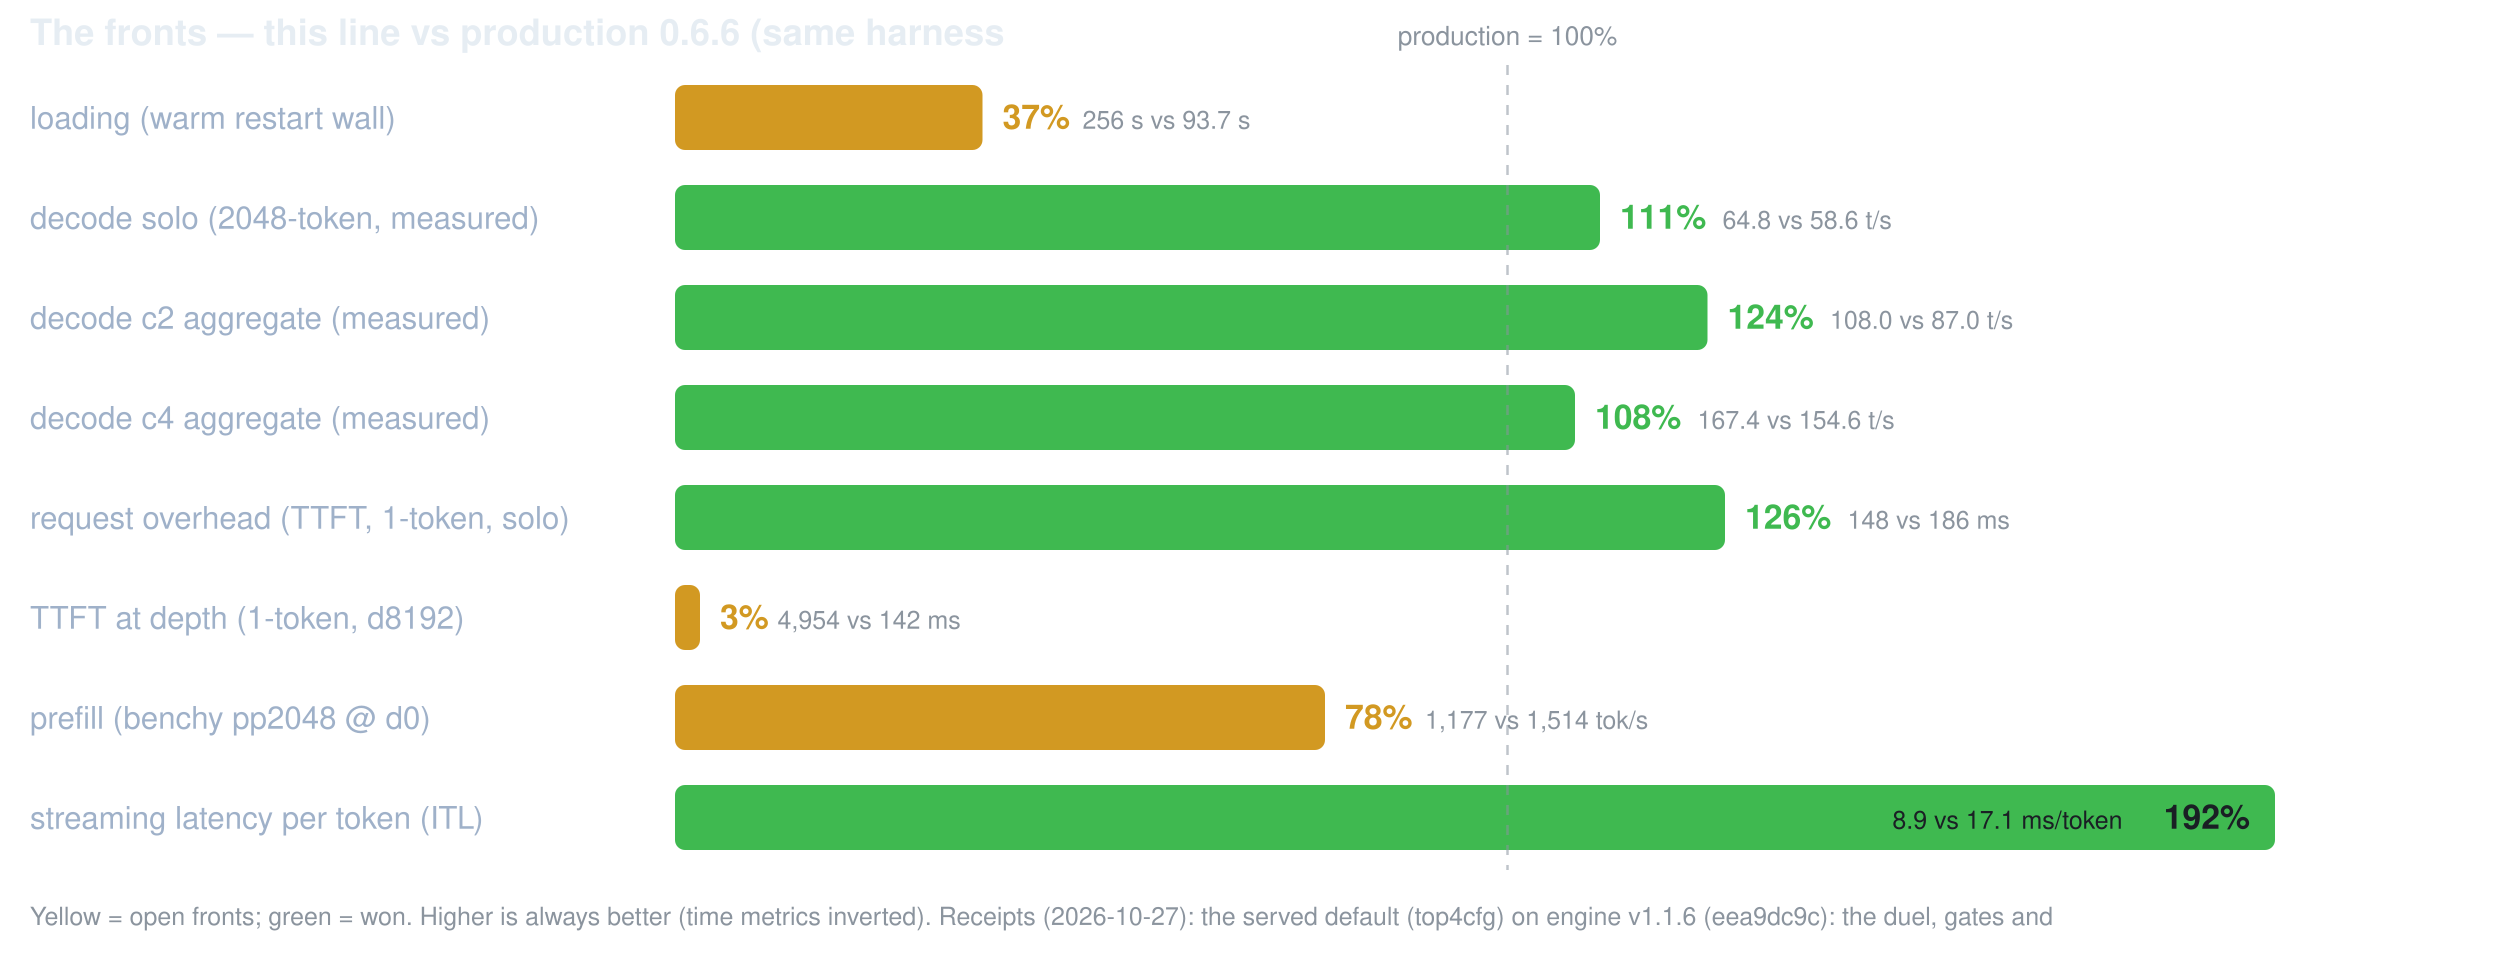
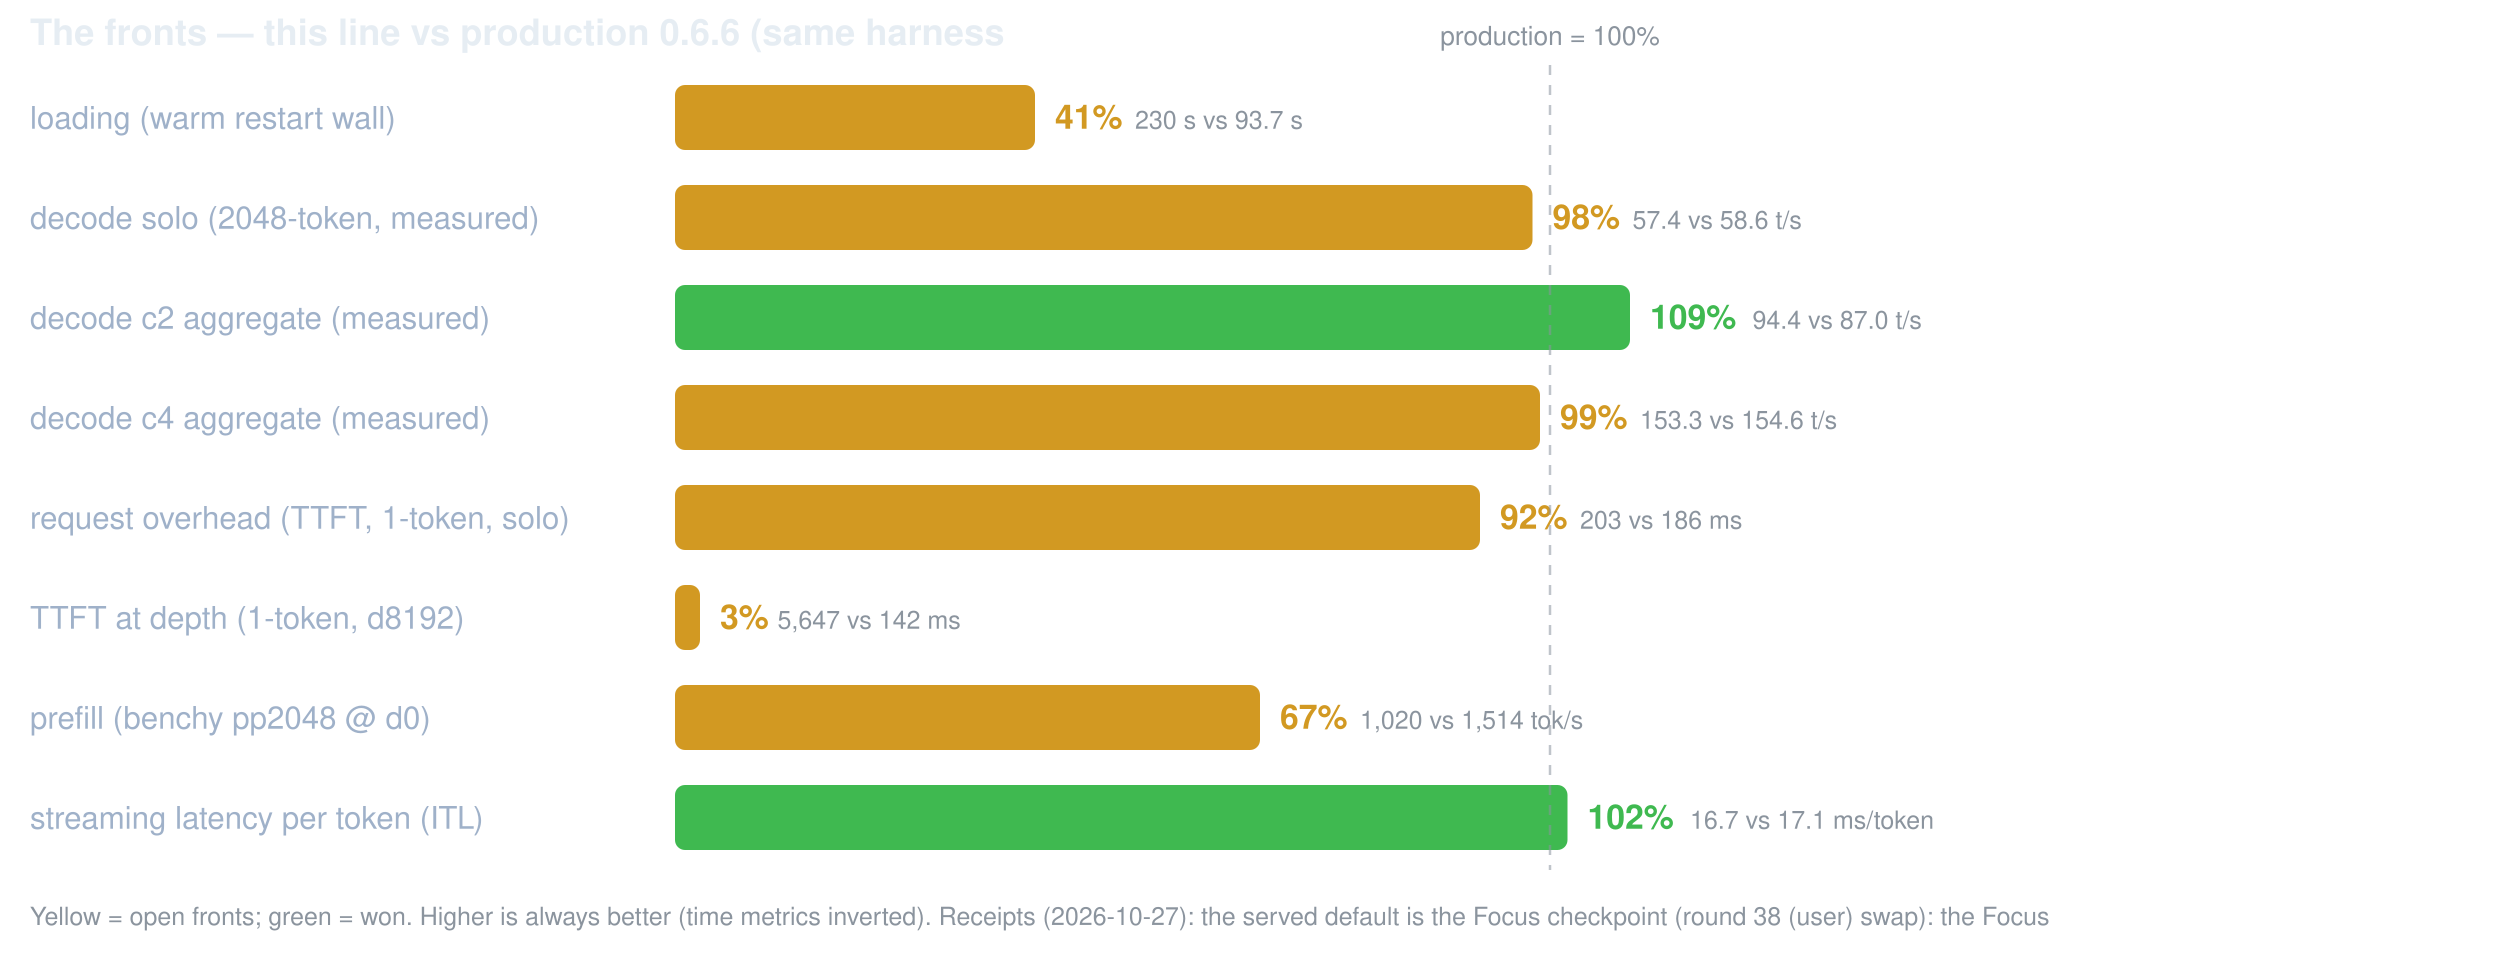
<svg xmlns="http://www.w3.org/2000/svg" viewBox="0 0 1000 390" width="1000" height="390" font-family="ui-sans-serif, -apple-system, 'Segoe UI', Helvetica, Arial, sans-serif">
  <text x="12" y="18" font-size="14.5" font-weight="700" fill="#e6edf3">The fronts — this line vs production 0.6.6 (same harness</text>
-   <text x="603" y="18" font-size="10.5" fill="#8b949e" text-anchor="middle">production = 100%</text>
+   <text x="620" y="18" font-size="10.5" fill="#8b949e" text-anchor="middle">production = 100%</text>
  <g>
    <text x="12" y="51.5" font-size="12.5" fill="#9fb1c9">loading (warm restart wall)</text>
-     <rect x="270" y="34" width="123" height="26" rx="4" fill="#d29922" />
-     <text x="401" y="51.5" font-size="13.5" font-weight="700" fill="#d29922">37%</text>
-     <text x="433" y="51.5" font-size="10" fill="#8b949e">256 s vs 93.7 s</text>
+     <rect x="270" y="34" width="144" height="26" rx="4" fill="#d29922" />
+     <text x="422" y="51.5" font-size="13.5" font-weight="700" fill="#d29922">41%</text>
+     <text x="454" y="51.5" font-size="10" fill="#8b949e">230 s vs 93.7 s</text>
    <text x="12" y="91.5" font-size="12.5" fill="#9fb1c9">decode solo (2048-token, measured)</text>
-     <rect x="270" y="74" width="370" height="26" rx="4" fill="#3fb950" />
-     <text x="648" y="91.5" font-size="13.5" font-weight="700" fill="#3fb950">111%</text>
-     <text x="689" y="91.5" font-size="10" fill="#8b949e">64.8 vs 58.6 t/s</text>
+     <rect x="270" y="74" width="343" height="26" rx="4" fill="#d29922" />
+     <text x="621" y="91.5" font-size="13.5" font-weight="700" fill="#d29922">98%</text>
+     <text x="653" y="91.5" font-size="10" fill="#8b949e">57.4 vs 58.6 t/s</text>
    <text x="12" y="131.5" font-size="12.5" fill="#9fb1c9">decode c2 aggregate (measured)</text>
-     <rect x="270" y="114" width="413" height="26" rx="4" fill="#3fb950" />
-     <text x="691" y="131.5" font-size="13.5" font-weight="700" fill="#3fb950">124%</text>
-     <text x="732" y="131.5" font-size="10" fill="#8b949e">108.0 vs 87.0 t/s</text>
+     <rect x="270" y="114" width="382" height="26" rx="4" fill="#3fb950" />
+     <text x="660" y="131.5" font-size="13.5" font-weight="700" fill="#3fb950">109%</text>
+     <text x="701" y="131.5" font-size="10" fill="#8b949e">94.4 vs 87.0 t/s</text>
    <text x="12" y="171.5" font-size="12.5" fill="#9fb1c9">decode c4 aggregate (measured)</text>
-     <rect x="270" y="154" width="360" height="26" rx="4" fill="#3fb950" />
-     <text x="638" y="171.5" font-size="13.5" font-weight="700" fill="#3fb950">108%</text>
-     <text x="679" y="171.5" font-size="10" fill="#8b949e">167.4 vs 154.6 t/s</text>
+     <rect x="270" y="154" width="346" height="26" rx="4" fill="#d29922" />
+     <text x="624" y="171.5" font-size="13.5" font-weight="700" fill="#d29922">99%</text>
+     <text x="656" y="171.5" font-size="10" fill="#8b949e">153.3 vs 154.6 t/s</text>
    <text x="12" y="211.5" font-size="12.5" fill="#9fb1c9">request overhead (TTFT, 1-token, solo)</text>
-     <rect x="270" y="194" width="420" height="26" rx="4" fill="#3fb950" />
-     <text x="698" y="211.5" font-size="13.5" font-weight="700" fill="#3fb950">126%</text>
-     <text x="739" y="211.5" font-size="10" fill="#8b949e">148 vs 186 ms</text>
+     <rect x="270" y="194" width="322" height="26" rx="4" fill="#d29922" />
+     <text x="600" y="211.5" font-size="13.5" font-weight="700" fill="#d29922">92%</text>
+     <text x="632" y="211.5" font-size="10" fill="#8b949e">203 vs 186 ms</text>
    <text x="12" y="251.5" font-size="12.5" fill="#9fb1c9">TTFT at depth (1-token, d8192)</text>
    <rect x="270" y="234" width="10" height="26" rx="4" fill="#d29922" />
    <text x="288" y="251.5" font-size="13.5" font-weight="700" fill="#d29922">3%</text>
-     <text x="311" y="251.5" font-size="10" fill="#8b949e">4,954 vs 142 ms</text>
+     <text x="311" y="251.5" font-size="10" fill="#8b949e">5,647 vs 142 ms</text>
    <text x="12" y="291.5" font-size="12.5" fill="#9fb1c9">prefill (benchy pp2048 @ d0)</text>
-     <rect x="270" y="274" width="260" height="26" rx="4" fill="#d29922" />
-     <text x="538" y="291.5" font-size="13.5" font-weight="700" fill="#d29922">78%</text>
-     <text x="570" y="291.5" font-size="10" fill="#8b949e">1,177 vs 1,514 tok/s</text>
+     <rect x="270" y="274" width="234" height="26" rx="4" fill="#d29922" />
+     <text x="512" y="291.5" font-size="13.5" font-weight="700" fill="#d29922">67%</text>
+     <text x="544" y="291.5" font-size="10" fill="#8b949e">1,020 vs 1,514 tok/s</text>
    <text x="12" y="331.5" font-size="12.5" fill="#9fb1c9">streaming latency per token (ITL)</text>
-     <rect x="270" y="314" width="640" height="26" rx="4" fill="#3fb950" />
-     <text x="900" y="331.5" font-size="13.5" font-weight="700" fill="#1a1f24" text-anchor="end">192%</text>
-     <text x="849" y="331.5" font-size="10" fill="#1a1f24" text-anchor="end">8.9 vs 17.1 ms/token</text>
+     <rect x="270" y="314" width="357" height="26" rx="4" fill="#3fb950" />
+     <text x="635" y="331.5" font-size="13.5" font-weight="700" fill="#3fb950">102%</text>
+     <text x="676" y="331.5" font-size="10" fill="#8b949e">16.7 vs 17.1 ms/token</text>
  </g>
-   <line x1="603" y1="26" x2="603" y2="348" stroke="#8b949e" stroke-opacity="0.55" stroke-dasharray="4 4" />
-   <text x="12" y="370" font-size="10" fill="#8b949e">Yellow = open fronts; green = won. Higher is always better (time metrics inverted). Receipts (2026-10-27): the served default (top4cfg) on engine v1.1.6 (eea9dc9c): the duel, gates and</text>
+   <line x1="620" y1="26" x2="620" y2="348" stroke="#8b949e" stroke-opacity="0.55" stroke-dasharray="4 4" />
+   <text x="12" y="370" font-size="10" fill="#8b949e">Yellow = open fronts; green = won. Higher is always better (time metrics inverted). Receipts (2026-10-27): the served default is the Focus checkpoint (round 38 (user) swap): the Focus</text>
</svg>
